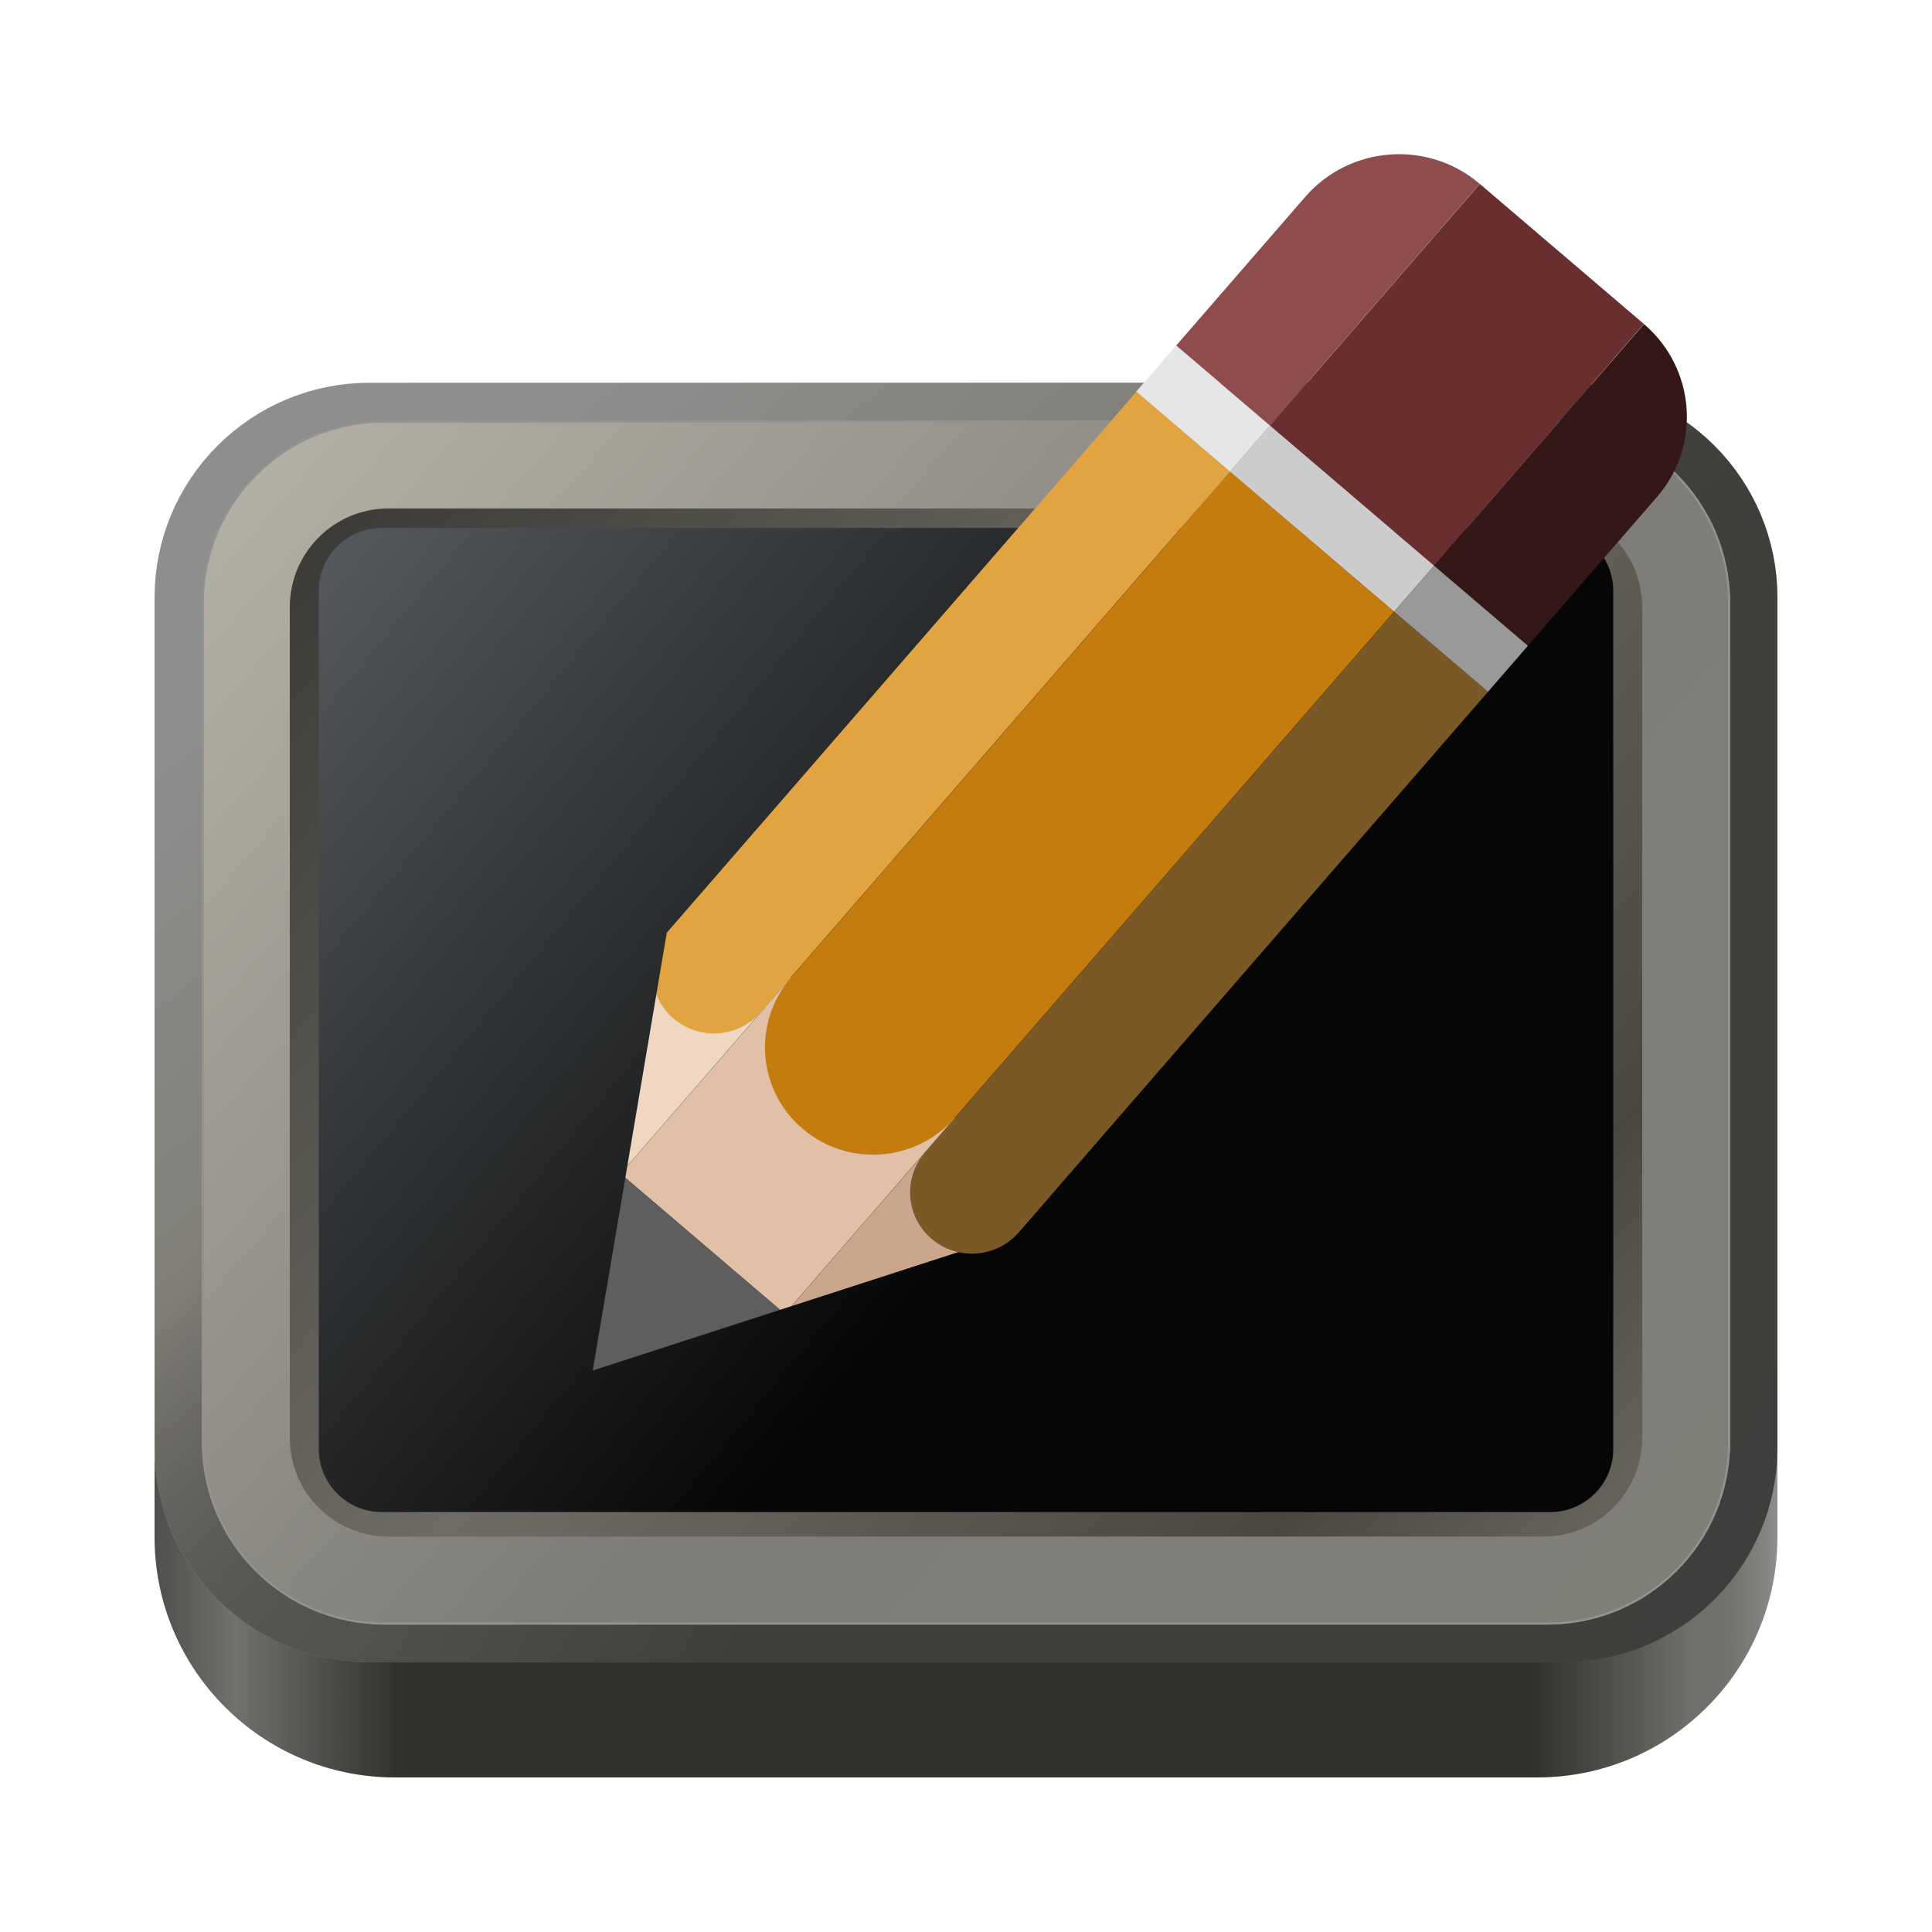
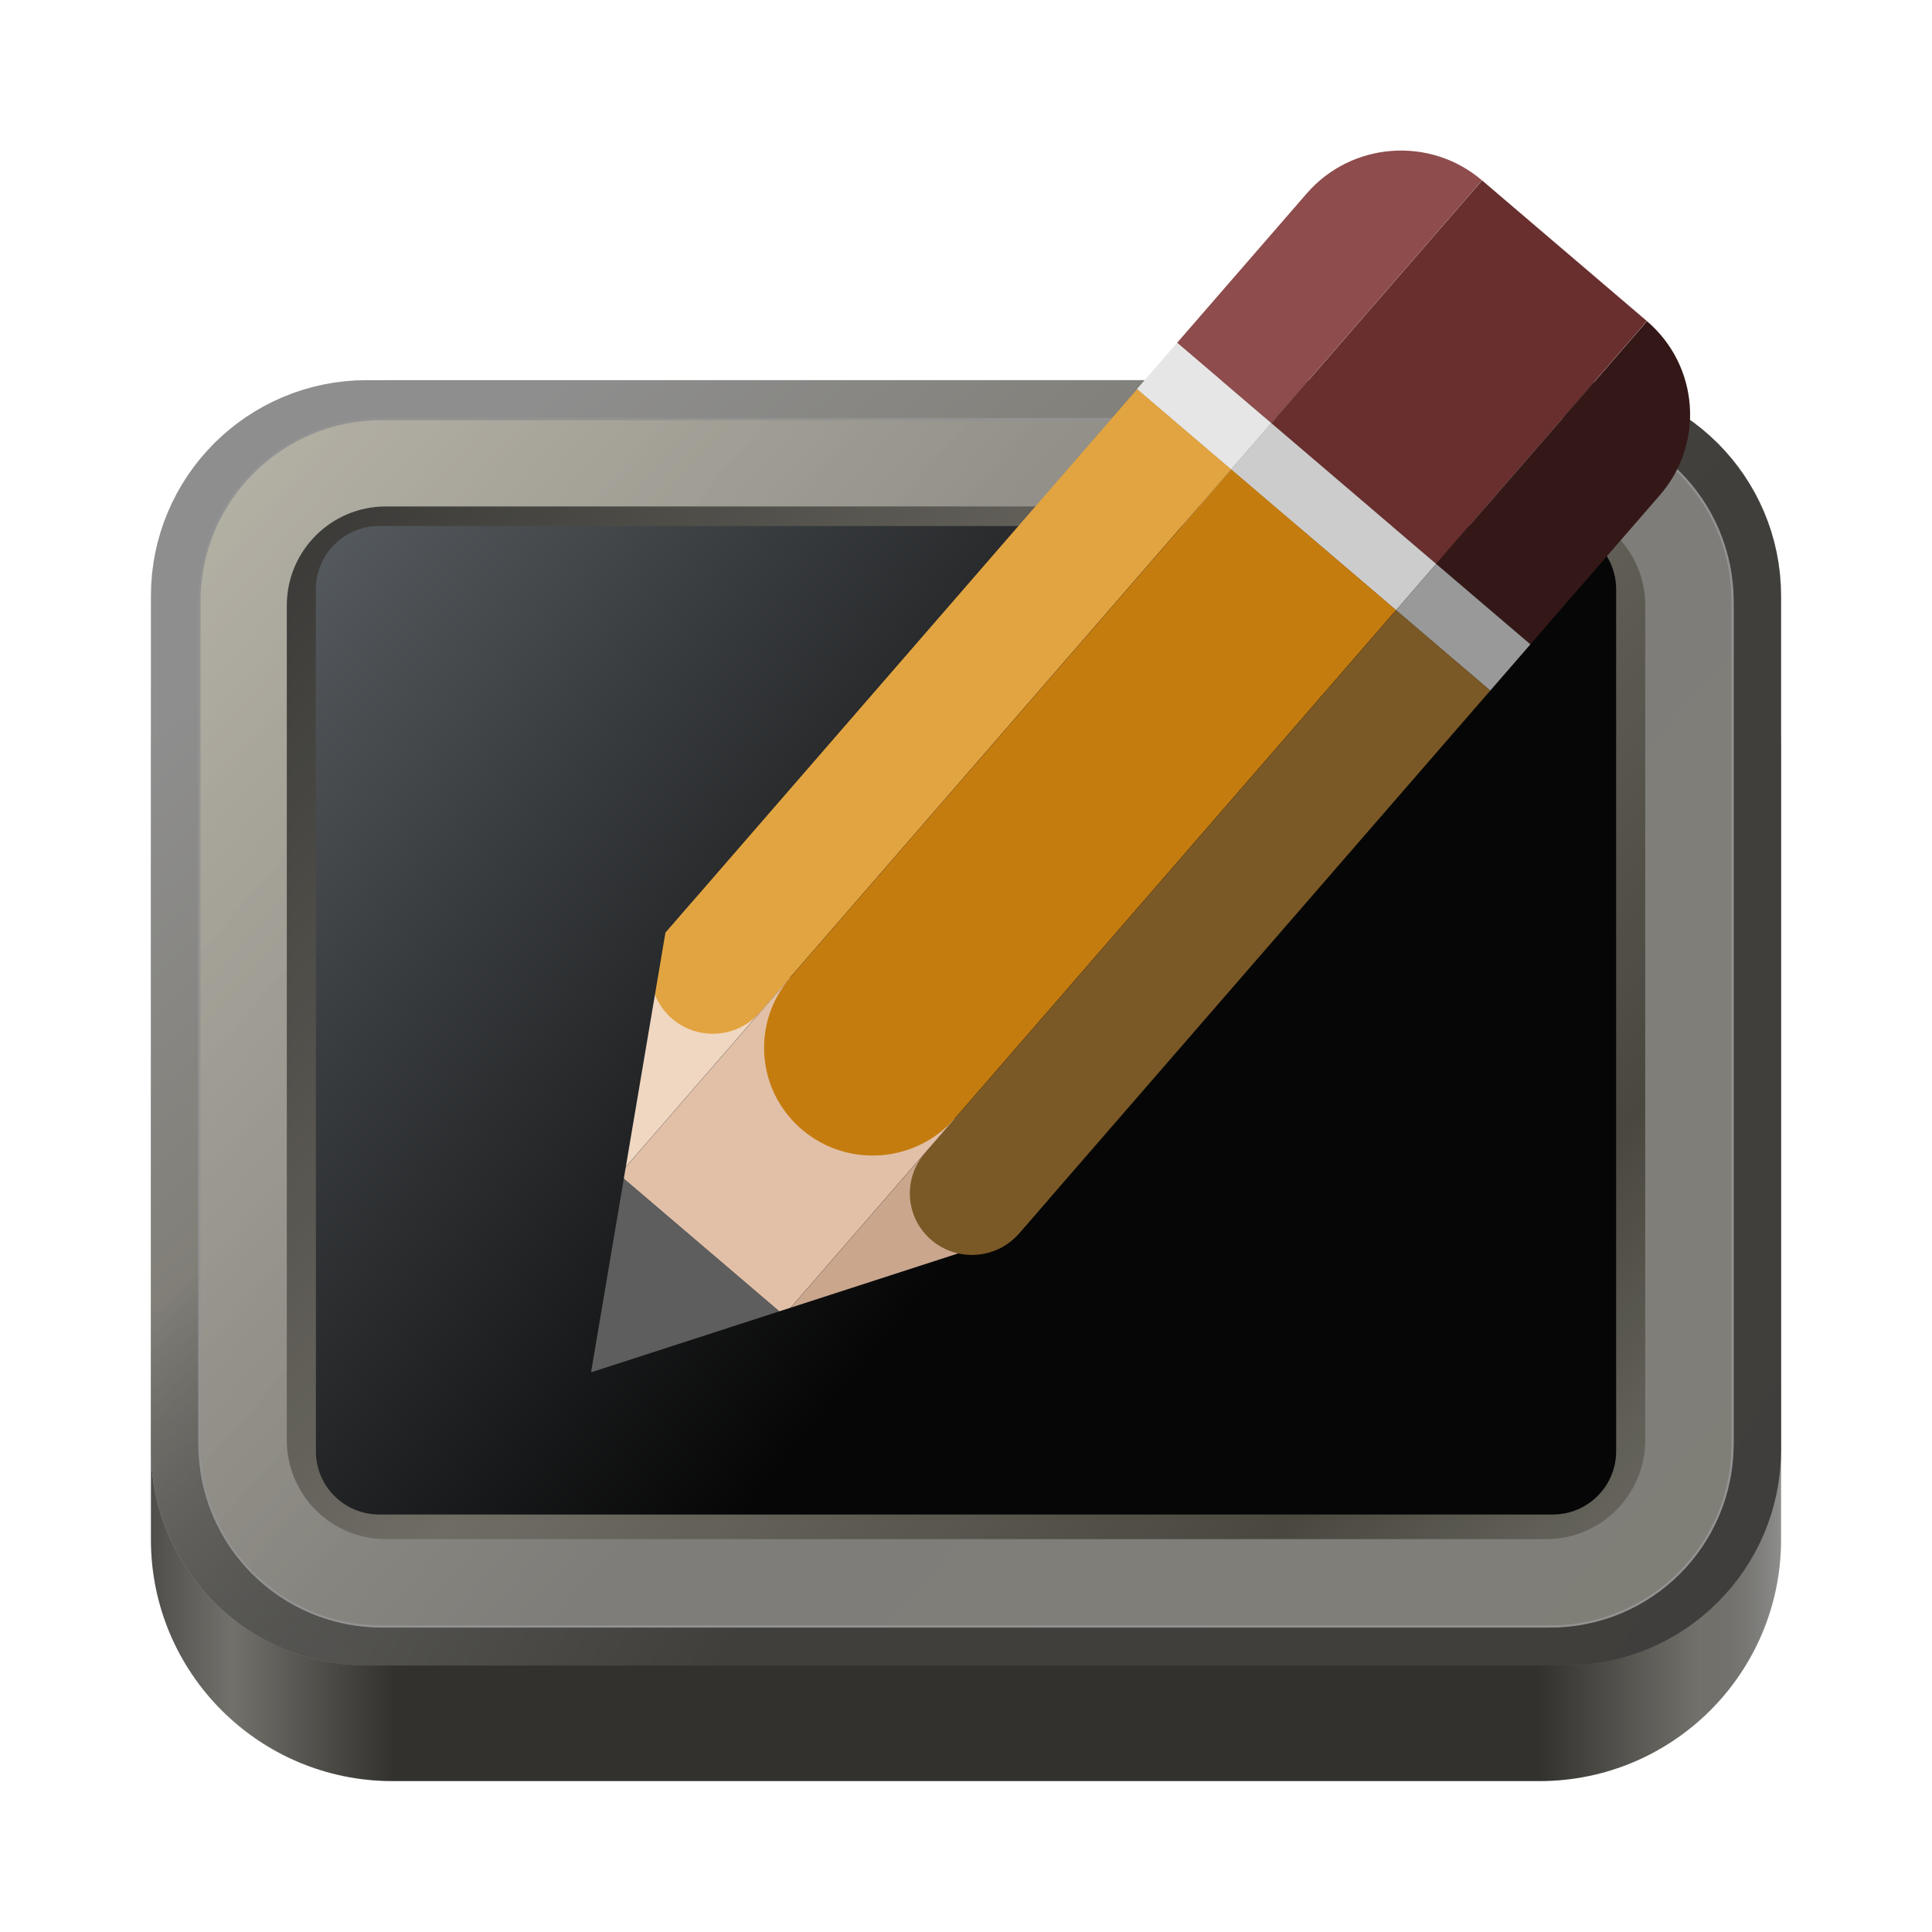
<svg xmlns="http://www.w3.org/2000/svg" width="64" height="64" viewBox="0 0 64 64" fill="none">
-   <rect x="5.12" y="16.924" width="53.76" height="41.956" rx="7.964" fill="url(#paint0_linear_2691_1032)" />
-   <rect x="5.12" y="16.924" width="53.76" height="41.956" rx="7.964" fill="black" fill-opacity="0.2" />
-   <rect x="9.405" y="15.953" width="44.993" height="35.558" rx="1.984" fill="url(#paint1_linear_2691_1032)" />
-   <rect x="9.99" y="16.92" width="44.021" height="33.738" rx="2.657" stroke="url(#paint2_linear_2691_1032)" stroke-width="1.138" />
-   <rect x="9.99" y="16.92" width="44.021" height="33.738" rx="2.657" stroke="black" stroke-opacity="0.1" stroke-width="1.138" />
-   <rect x="6.578" y="14.138" width="50.844" height="39.471" rx="5.66" stroke="url(#paint3_linear_2691_1032)" stroke-width="2.916" />
-   <rect x="6.578" y="14.138" width="50.844" height="39.471" rx="5.66" stroke="url(#paint4_linear_2691_1032)" stroke-width="2.916" />
-   <rect x="8.142" y="15.386" width="47.716" height="36.973" rx="4.725" stroke="url(#paint5_linear_2691_1032)" stroke-width="2.916" />
-   <rect x="8.142" y="15.386" width="47.716" height="36.973" rx="4.725" stroke="url(#paint6_linear_2691_1032)" stroke-opacity="0.13" stroke-width="2.916" />
-   <rect x="6.72" y="13.964" width="50.56" height="39.818" rx="6.009" stroke="#929292" stroke-width="0.071" />
-   <path d="M43.236 6.523C44.714 4.82 47.302 4.627 49.017 6.09L42.066 14.099L38.961 11.449L43.236 6.523Z" fill="#8E4C4C" />
-   <path d="M54.458 10.735C56.172 12.198 56.364 14.765 54.886 16.467L50.611 21.393L47.506 18.743L54.458 10.735Z" fill="#341817" />
-   <rect width="7.145" height="10.607" transform="matrix(-0.760614 -0.649205 -0.655503 0.755193 54.4548 10.7309)" fill="#682F2E" />
-   <path d="M38.962 11.446L42.068 14.098L40.743 15.624L37.637 12.973L38.962 11.446Z" fill="#E6E6E6" />
-   <path d="M47.507 18.741L50.614 21.392L49.289 22.919L46.183 20.267L47.507 18.741Z" fill="#999999" />
-   <path d="M47.506 18.739L42.069 14.099L40.745 15.625L46.181 20.266L47.506 18.739Z" fill="#CCCCCC" />
-   <mask id="mask0_2691_1032" style="mask-type:alpha" maskUnits="userSpaceOnUse" x="19" y="12" width="31" height="34">
-     <path d="M33.731 40.834L19.634 45.4L22.088 30.896L37.647 12.971L49.29 22.909L33.731 40.834Z" fill="#D9D9D9" />
+   <rect x="5" y="16.857" width="54" height="42.143" rx="8" fill="url(#paint0_linear_2689_60596)" />
+   <rect x="5" y="16.857" width="54" height="42.143" rx="8" fill="black" fill-opacity="0.2" />
+   <rect x="9.304" y="15.882" width="45.194" height="35.716" rx="1.993" fill="url(#paint1_linear_2689_60596)" />
+   <rect x="9.892" y="16.853" width="44.217" height="33.889" rx="2.669" stroke="url(#paint2_linear_2689_60596)" stroke-width="1.143" />
+   <rect x="9.892" y="16.853" width="44.217" height="33.889" rx="2.669" stroke="black" stroke-opacity="0.1" stroke-width="1.143" />
+   <rect x="6.464" y="14.058" width="51.071" height="39.647" rx="5.685" stroke="url(#paint3_linear_2689_60596)" stroke-width="2.929" />
+   <rect x="6.464" y="14.058" width="51.071" height="39.647" rx="5.685" stroke="url(#paint4_linear_2689_60596)" stroke-width="2.929" />
+   <rect x="8.036" y="15.312" width="47.929" height="37.138" rx="4.746" stroke="url(#paint5_linear_2689_60596)" stroke-width="2.929" />
+   <rect x="8.036" y="15.312" width="47.929" height="37.138" rx="4.746" stroke="url(#paint6_linear_2689_60596)" stroke-opacity="0.13" stroke-width="2.929" />
+   <rect x="6.607" y="13.884" width="50.786" height="39.995" rx="6.036" stroke="#929292" stroke-width="0.071" />
+   <path d="M43.287 6.409C44.771 4.699 47.371 4.504 49.093 5.975L42.111 14.019L38.992 11.357L43.287 6.409Z" fill="#8E4C4C" />
+   <path d="M54.558 10.64C56.28 12.11 56.473 14.688 54.989 16.398L50.694 21.346L47.575 18.684L54.558 10.64Z" fill="#341817" />
+   <rect width="7.177" height="10.654" transform="matrix(-0.760614 -0.649205 -0.655503 0.755193 54.5551 10.6359)" fill="#682F2E" />
+   <path d="M38.993 11.355L42.113 14.018L40.782 15.551L37.662 12.888L38.993 11.355Z" fill="#E6E6E6" />
+   <path d="M47.577 18.682L50.697 21.345L49.366 22.878L46.246 20.215L47.577 18.682Z" fill="#999999" />
+   <path d="M47.575 18.68L42.114 14.019L40.784 15.552L46.245 20.214L47.575 18.68Z" fill="#CCCCCC" />
+   <mask id="mask0_2689_60596" style="mask-type:alpha" maskUnits="userSpaceOnUse" x="19" y="12" width="31" height="34">
+     <path d="M33.739 40.874L19.579 45.46L22.044 30.892L37.672 12.886L49.367 22.869L33.739 40.874Z" fill="#D9D9D9" />
  </mask>
-   <g mask="url(#mask0_2691_1032)">
-     <path d="M31.626 37.041L34.731 39.691L29.103 46.175L25.998 43.525L31.626 37.041Z" fill="#CAA68D" />
-     <path d="M31.623 37.038L26.189 32.399L20.56 38.884L25.995 43.523L31.623 37.038Z" fill="#E2C0A8" />
-     <path d="M22.355 47.717L16.92 43.077L20.562 38.881L25.998 43.52L22.355 47.717Z" fill="#5E5E5E" />
-     <path d="M23.08 29.747L26.185 32.397L20.557 38.881L17.452 36.23L23.08 29.747Z" fill="#EFD7C2" />
-     <path d="M22.099 30.877C21.36 31.729 21.456 33.012 22.314 33.743C23.171 34.475 24.464 34.378 25.203 33.527L40.745 15.621L37.641 12.971L22.099 30.877Z" fill="#E2A440" />
+   <g mask="url(#mask0_2689_60596)">
+     <path d="M31.624 37.064L34.743 39.726L29.09 46.239L25.971 43.576L31.624 37.064Z" fill="#CAA68D" />
+     <path d="M31.622 37.06L26.163 32.401L20.509 38.915L25.968 43.574L31.622 37.06Z" fill="#E2C0A8" />
+     <path d="M22.312 47.787L16.852 43.127L20.511 38.911L25.971 43.571L22.312 47.787Z" fill="#5E5E5E" />
+     <path d="M23.04 29.737L26.159 32.399L20.506 38.911L17.387 36.249L23.04 29.737Z" fill="#EFD7C2" />
+     <path d="M22.055 30.872C21.313 31.727 21.409 33.016 22.27 33.751C23.131 34.486 24.431 34.389 25.173 33.534L40.784 15.548L37.666 12.886L22.055 30.872Z" fill="#E2A440" />
  </g>
-   <path d="M30.645 38.172C29.906 39.023 30.002 40.306 30.859 41.038C31.716 41.769 33.01 41.673 33.749 40.822L49.291 22.916L46.186 20.266L30.645 38.172Z" fill="#7A5926" />
-   <path d="M31.643 37.013C30.35 38.502 28.086 38.672 26.586 37.391C25.085 36.111 24.917 33.865 26.21 32.376L40.75 15.624L46.183 20.261L31.643 37.013Z" fill="#C57C0F" />
+   <path d="M30.639 38.199C29.897 39.054 29.993 40.343 30.854 41.078C31.715 41.813 33.015 41.716 33.757 40.861L49.368 22.875L46.25 20.213L30.639 38.199Z" fill="#7A5926" />
+   <path d="M31.642 37.035C30.343 38.532 28.069 38.702 26.561 37.415C25.055 36.129 24.886 33.873 26.184 32.377L40.789 15.551L46.246 20.209L31.642 37.035Z" fill="#C57C0F" />
  <defs>
-     <linearGradient id="paint0_linear_2691_1032" x1="5.12" y1="58.88" x2="58.88" y2="58.88" gradientUnits="userSpaceOnUse">
+     <linearGradient id="paint0_linear_2689_60596" x1="5" y1="59" x2="59" y2="59" gradientUnits="userSpaceOnUse">
      <stop stop-color="#63625E" />
      <stop offset="0.05" stop-color="#8F8D86" />
      <stop offset="0.15" stop-color="#3E3D38" />
      <stop offset="0.85" stop-color="#3E3D38" />
      <stop offset="0.95" stop-color="#8F8D86" />
      <stop offset="1" stop-color="#383731" stop-opacity="0.388" />
    </linearGradient>
-     <linearGradient id="paint1_linear_2691_1032" x1="-13.351" y1="-6.377" x2="36.984" y2="35.171" gradientUnits="userSpaceOnUse">
+     <linearGradient id="paint1_linear_2689_60596" x1="-13.554" y1="-6.548" x2="37.006" y2="35.186" gradientUnits="userSpaceOnUse">
      <stop stop-color="#ABB5BE" />
      <stop offset="1" stop-color="#060606" />
    </linearGradient>
-     <linearGradient id="paint2_linear_2691_1032" x1="53.625" y1="49.285" x2="11.783" y2="13.602" gradientUnits="userSpaceOnUse">
+     <linearGradient id="paint2_linear_2689_60596" x1="53.721" y1="49.363" x2="11.692" y2="13.52" gradientUnits="userSpaceOnUse">
      <stop stop-color="#6F6D64" />
      <stop offset="0.14" stop-color="#524F46" />
      <stop offset="0.522" stop-color="#7B786F" />
      <stop offset="1" stop-color="#3F3E3B" />
    </linearGradient>
-     <linearGradient id="paint3_linear_2691_1032" x1="68.302" y1="46.152" x2="6.8" y2="10.311" gradientUnits="userSpaceOnUse">
+     <linearGradient id="paint3_linear_2689_60596" x1="68.464" y1="46.215" x2="6.688" y2="10.214" gradientUnits="userSpaceOnUse">
      <stop stop-color="#7F7D79" />
      <stop offset="0.478" stop-color="#817F77" />
      <stop offset="1" stop-color="white" />
    </linearGradient>
-     <linearGradient id="paint4_linear_2691_1032" x1="11.556" y1="55.066" x2="-6.434" y2="34.104" gradientUnits="userSpaceOnUse">
+     <linearGradient id="paint4_linear_2689_60596" x1="11.464" y1="55.169" x2="-6.606" y2="34.113" gradientUnits="userSpaceOnUse">
      <stop stop-opacity="0.5" />
      <stop offset="0.478" stop-color="#817F78" />
      <stop offset="1" stop-color="#8E8E8E" />
    </linearGradient>
-     <linearGradient id="paint5_linear_2691_1032" x1="59.591" y1="55.829" x2="8.653" y2="11.644" gradientUnits="userSpaceOnUse">
+     <linearGradient id="paint5_linear_2689_60596" x1="59.714" y1="55.935" x2="8.548" y2="11.553" gradientUnits="userSpaceOnUse">
      <stop stop-color="#817F77" />
      <stop offset="0.478" stop-color="#7E7D79" />
      <stop offset="1" stop-color="#AAA698" />
    </linearGradient>
-     <linearGradient id="paint6_linear_2691_1032" x1="30.258" y1="31.167" x2="10.248" y2="13.438" gradientUnits="userSpaceOnUse">
+     <linearGradient id="paint6_linear_2689_60596" x1="30.25" y1="31.164" x2="10.151" y2="13.355" gradientUnits="userSpaceOnUse">
      <stop stop-color="white" stop-opacity="0" />
      <stop offset="1" stop-color="white" />
    </linearGradient>
  </defs>
</svg>
